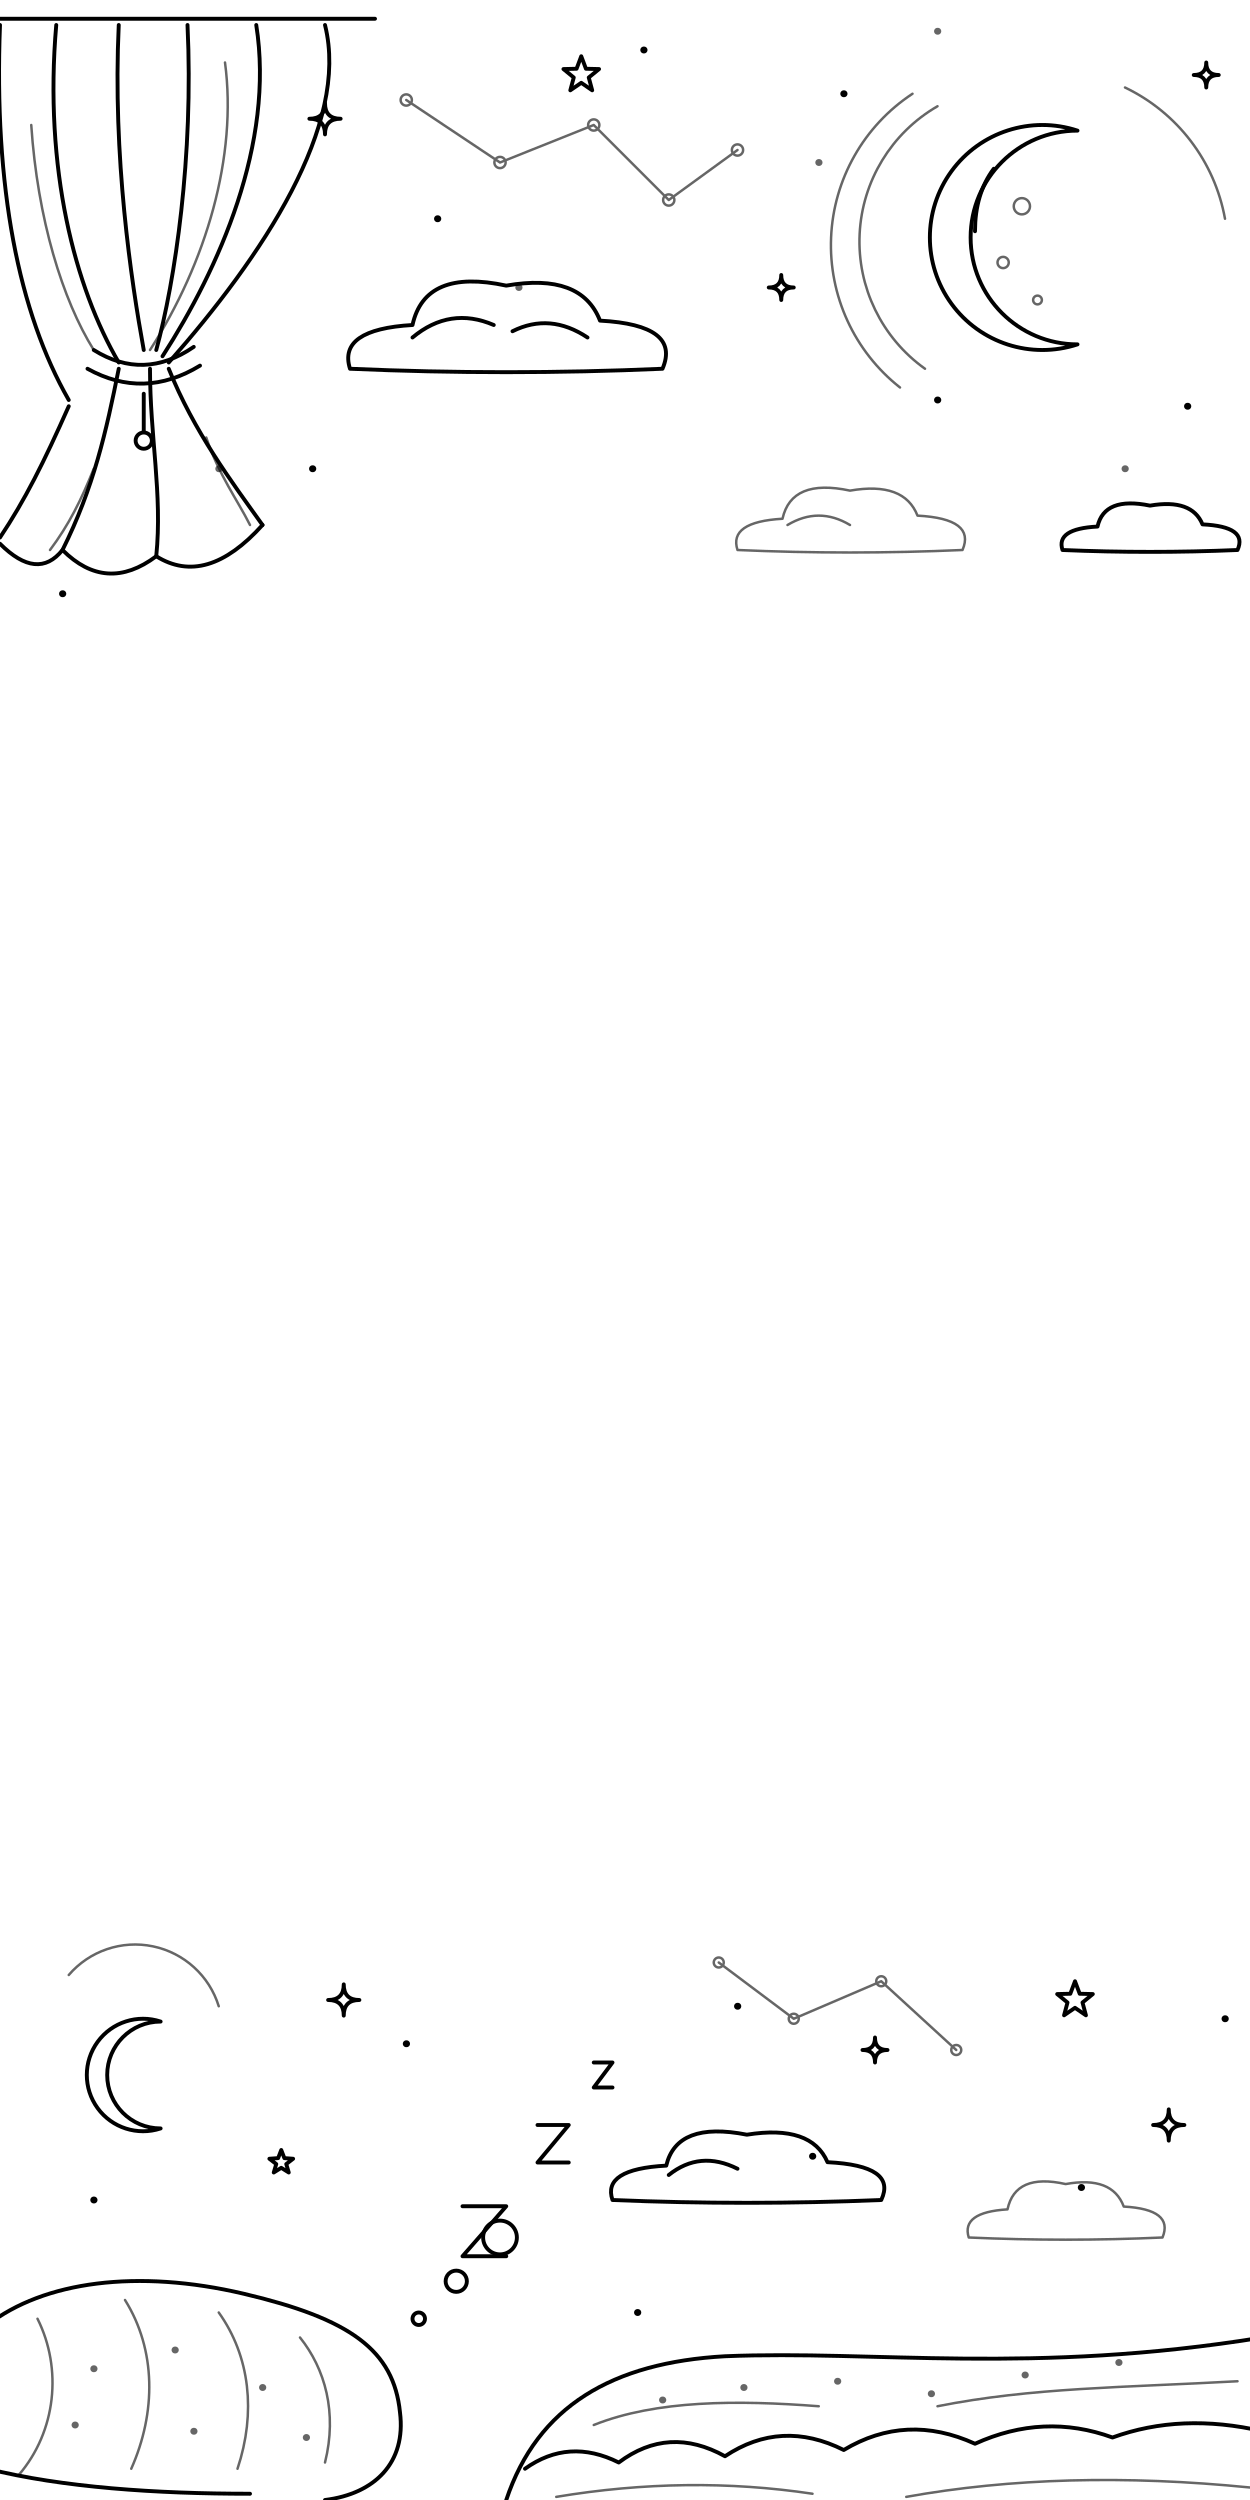
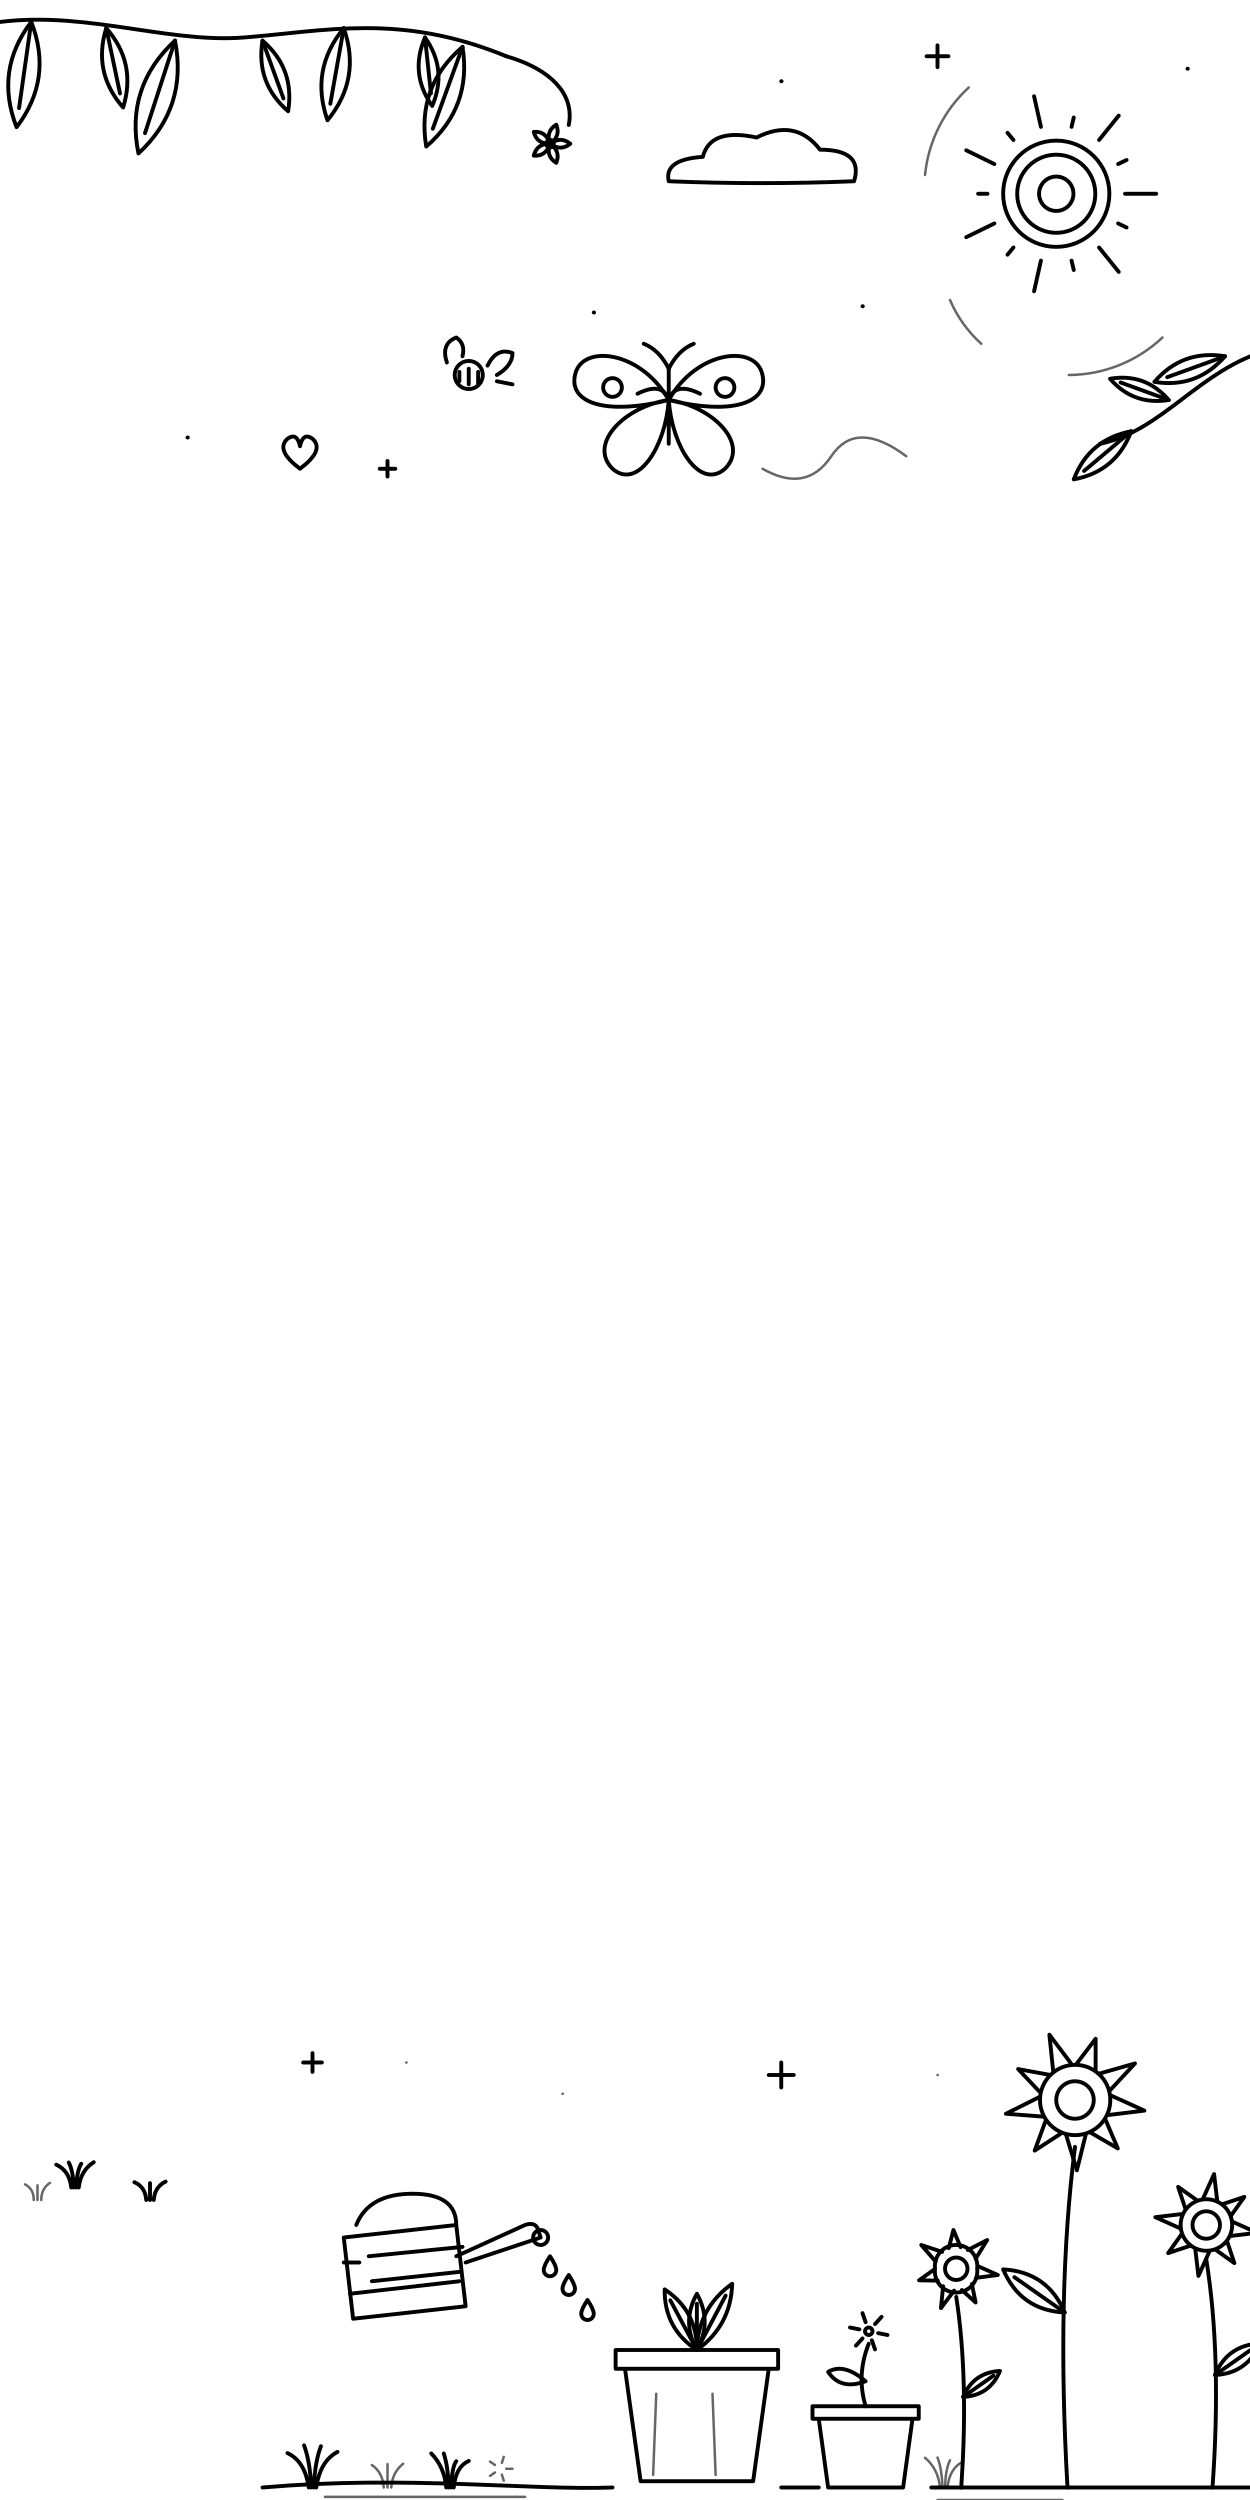
<svg xmlns="http://www.w3.org/2000/svg" viewBox="0 0 400 800" fill="none" stroke="currentColor" stroke-width="1.25" stroke-linecap="round" stroke-linejoin="round">
  <g data-part="top">
-     <path pathLength="1" d="M-6 6H120" />
-     <g class="lv-sway lv-o-tl">
-       <path pathLength="1" d="M0 8C-2 60 6 100 22 128" />
-       <path pathLength="1" d="M18 8C14 54 24 92 38 116" />
-       <path pathLength="1" d="M38 8C36 50 42 90 46 112" />
-       <path pathLength="1" d="M60 8C62 50 56 90 50 112" />
-       <path pathLength="1" d="M82 8C88 46 70 86 52 114" />
-       <path pathLength="1" d="M104 8C112 40 84 82 54 116" />
+     <g class="lv-pulse lv-f06v-fr">
+       <path pathLength="1" class="accent" d="M360 62L370 62M357.8 71.5L360.5 72.8M351.7 79.2L358 87M342.9 83.4L343.6 86.4M333.1 83.4L330.9 93.2M324.3 79.2L322.4 81.5M318.2 71.5L309.2 75.9M316 62L313 62M318.2 52.5L309.2 48.1M324.3 44.8L322.4 42.5M333.1 40.6L330.9 30.8M342.9 40.6L343.6 37.6M351.7 44.8L358 37M357.8 52.5L360.5 51.2" />
    </g>
-     <g class="lv-sway lv-o-t">
-       <path pathLength="1" d="M22 130C14 148 8 160 0 172" />
-       <path pathLength="1" d="M38 118C34 138 30 156 20 176" />
-       <path pathLength="1" d="M48 118C48 140 52 158 50 178" />
-       <path pathLength="1" d="M54 118C62 138 74 154 84 168" />
-       <path pathLength="1" d="M0 174Q12 186 20 176Q34 190 50 178Q66 188 84 168" />
+     <path pathLength="1" class="accent" d="M321 62a17 17 0 1 0 34 0a17 17 0 1 0 -34 0" />
+     <path pathLength="1" class="accent fine" d="M325.5 62a12.5 12.5 0 1 0 25 0a12.5 12.5 0 1 0 -25 0" />
+     <path class="fill-accent" d="M332.5 62a5.5 5.5 0 1 0 11 0a5.5 5.5 0 1 0 -11 0" />
+     <g stroke-width="0.8" opacity="0.6">
+       <path pathLength="1" d="M296 56a44 44 0 0 1 14-28M372 108a44 44 0 0 1-30 12M304 96a40 40 0 0 0 10 14" />
    </g>
-     <g>
-       <path pathLength="1" d="M30 112Q46 122 62 111" />
-       <path pathLength="1" d="M28 118Q46 128 64 117" />
-       <path pathLength="1" d="M46 126V138" />
-       <circle class="accent" pathLength="1" cx="46" cy="141" r="2.6" />
+     <path pathLength="1" d="M-6 8C24 2 52 14 78 12S128 4 162 18" />
+     <path pathLength="1" class="accent fine" d="M162 18C176 22 184 30 182 40" />
+     <g class="lv-sway lv-o-t lv-f06v-hja">
+       <path pathLength="1" d="M10 7Q17.1 25.2 5.3 40.7Q-1.8 22.5 10 7Z" />
+       <path pathLength="1" class="fine" d="M10 7L6.1 34.6" />
+       <path pathLength="1" d="M56 13Q60.2 34.4 44.3 49.1Q40 27.8 56 13Z" />
+       <path pathLength="1" class="fine" d="M56 13L46.4 42.6" />
+       <path pathLength="1" d="M110 9Q115.7 25.2 104.8 38.5Q99.1 22.3 110 9Z" />
+       <path pathLength="1" class="fine" d="M110 9L105.7 33.2" />
+       <path pathLength="1" d="M148 15Q151.1 34.2 136.4 46.9Q133.2 27.7 148 15Z" />
+       <path pathLength="1" class="fine" d="M148 15L138.5 41.2" />
+     </g>
+     <g class="lv-sway lv-o-t lv-f06v-hjb">
+       <path pathLength="1" d="M34 9Q43.8 20.2 39.4 34.4Q29.6 23.2 34 9Z" />
+       <path pathLength="1" class="fine" d="M34 9L38.4 29.9" />
+       <path pathLength="1" d="M84 13Q94.4 22 92.2 35.6Q81.8 26.6 84 13Z" />
+       <path pathLength="1" class="fine" d="M84 13L90.7 31.5" />
+       <path pathLength="1" d="M136 12Q143.3 22.3 138.3 33.9Q131 23.6 136 12Z" />
+       <path pathLength="1" class="fine" d="M136 12L137.9 29.9" />
+     </g>
+     <path pathLength="1" class="accent" d="M176 46Q179.4 48.5 182.5 46Q179.4 43.5 176 46M176 46Q174.6 50 178 52.1Q179.5 48.4 176 46M176 46Q171.8 45.9 170.8 49.8Q174.7 50.1 176 46M176 46Q174.7 41.9 170.8 42.2Q171.8 46.1 176 46M176 46Q179.5 43.6 178 39.9Q174.6 42 176 46" />
+     <path pathLength="1" class="accent fine" d="M174.8 46a1.2 1.2 0 1 0 2.4 0a1.2 1.2 0 1 0 -2.4 0" />
+     <g class="lv-float lv-f06v-bf">
+       <path pathLength="1" d="M214 128c-9-16-28-18-30-8-2 9 10 13 30 8zM214 128c-14 2-26 14-18 22 8 7 17-7 18-22zM214 128c9-16 28-18 30-8 2 9-10 13-30 8zM214 128c14 2 26 14 18 22-8 7-17-7-18-22zM214 118l0 24" />
+       <path pathLength="1" class="fine" d="M214 118q-3-6-8-8M214 118q3-6 8-8" />
+       <path pathLength="1" class="accent fine" d="M193 124a3 3 0 1 0 6 0a3 3 0 1 0 -6 0M229 124a3 3 0 1 0 6 0a3 3 0 1 0 -6 0" />
+       <path pathLength="1" class="fine soft" d="M204 126q8-4 10 2M224 126q-8-4-10 2" />
    </g>
    <g stroke-width="0.8" opacity="0.6">
-       <path pathLength="1" d="M10 40C12 70 20 96 30 112" />
-       <path pathLength="1" d="M72 20C76 50 66 84 48 112" />
-       <path pathLength="1" d="M30 150C26 160 22 168 16 176" />
-       <path pathLength="1" d="M66 140C70 152 76 160 80 168" />
+       <path pathLength="1" d="M244 150q14 8 22-4t24 0" />
    </g>
-     <g class="lv-float lv-sm">
-       <path pathLength="1" d="M344.8 41.8A36 36 0 1 0 344.8 110.2A26.3 26.3 0 0 1 344.8 41.8Z" />
-       <path class="accent" pathLength="1" d="M318 54Q312 62 312 74" />
+     <path pathLength="1" d="M406 112C384 118 372 138 352 142" />
+     <g class="lv-sway lv-o-tr lv-f06v-hjc">
+       <path pathLength="1" d="M392 114Q383 124.4 369.4 122.2Q378.4 111.8 392 114Z" />
+       <path pathLength="1" class="fine" d="M392 114L373.5 120.7" />
+       <path pathLength="1" d="M374 128Q362.7 129.8 355.2 121.2Q366.5 119.3 374 128Z" />
+       <path pathLength="1" class="fine" d="M374 128L358.6 122.4" />
+       <path pathLength="1" d="M362 138Q357.1 150.9 343.6 153.4Q348.5 140.6 362 138Z" />
+       <path pathLength="1" class="fine" d="M362 138L346.9 150.7" />
    </g>
-     <g stroke-width="0.8" opacity="0.6">
-       <circle pathLength="1" cx="327" cy="66" r="2.6" />
-       <circle pathLength="1" cx="321" cy="84" r="1.8" />
-       <circle pathLength="1" cx="332" cy="96" r="1.4" />
+     <g class="lv-float lv-f06v-bee">
+       <path pathLength="1" d="M145.5 120a4.5 4.5 0 1 0 9 0a4.5 4.5 0 1 0 -9 0" />
+       <path pathLength="1" class="fine" d="M143 116q-2-6 3-8 3 2 2 6M156 117q3-6 8-4 0 4-5 7" />
+       <path pathLength="1" class="accent" d="M147 119l0 3M150 118l0 5M153 119l0 4" />
+       <path pathLength="1" class="fine" d="M159 122l5 1" />
    </g>
-     <g class="lv-glow" stroke-width="0.8" opacity="0.6">
-       <path pathLength="1" d="M300 34A50 50 0 0 0 296 118" />
-       <path pathLength="1" d="M292 30A58 58 0 0 0 288 124" />
-       <path pathLength="1" d="M360 28A58 58 0 0 1 392 70" />
+     <g class="lv-drift lv-f06v-na">
+       <path pathLength="1" d="M214 58Q212.4 51 224.9 50.2Q227.3 40.8 242.1 44Q254.6 37.7 262.4 47.9Q276.4 47.9 273.3 58Q243.6 59.2 214 58Z" />
    </g>
-     <g class="lv-drift">
-       <path pathLength="1" d="M112 118Q108 105.4 132 104Q136 85.8 162 91.4Q186 87.2 192 102.6Q218 104 212 118Q162 120.2 112 118Z" />
-       <path pathLength="1" d="M132 108Q144 98 158 104M164 106Q176 100 188 108" />
-     </g>
-     <g class="lv-drift" stroke-width="0.8" opacity="0.6">
-       <path pathLength="1" d="M236 176Q233.1 167 250.4 166Q253.3 153 272 157Q289.3 154 293.6 165Q312.3 166 308 176Q272 177.6 236 176Z" />
-       <path pathLength="1" d="M252 168Q262 162 272 168" />
-     </g>
-     <g class="lv-drift">
-       <path class="accent" pathLength="1" d="M340 176Q337.8 169.2 351.2 168.5Q353.4 158.8 368 161.8Q381.4 159.5 384.8 167.8Q399.4 168.5 396 176Q368 177.2 340 176Z" />
-     </g>
-     <g class="lv-glow" stroke-width="0.8" opacity="0.6">
-       <path pathLength="1" d="M130 32L160 52L190 40L214 64L236 48" />
-       <circle pathLength="1" cx="130" cy="32" r="1.8" />
-       <circle pathLength="1" cx="160" cy="52" r="1.8" />
-       <circle pathLength="1" cx="190" cy="40" r="1.8" />
-       <circle pathLength="1" cx="214" cy="64" r="1.8" />
-       <circle pathLength="1" cx="236" cy="48" r="1.8" />
+     <g class="lv-float lv-f06v-h1">
+       <path pathLength="1" class="accent" d="M96 150q-8-6-4-9.6 3-2.2 4 2.4 1-4.6 4-2.4 4 3.6-4 9.6z" />
    </g>
    <g class="lv-sparkle">
-       <path class="accent" pathLength="1" d="M186 18L187.5 22L191.7 22.1L188.4 24.8L189.5 28.9L186 26.5L182.5 28.9L183.6 24.8L180.3 22.1L184.5 22Z" />
-     </g>
-     <g class="lv-sparkle">
-       <path pathLength="1" d="M104 33Q104 38 109 38Q104 38 104 43Q104 38 99 38Q104 38 104 33Z" />
-       <path class="accent" pathLength="1" d="M250 88Q250 92 254 92Q250 92 250 96Q250 92 246 92Q250 92 250 88Z" />
-       <path pathLength="1" d="M386 20Q386 24 390 24Q386 24 386 28Q386 24 382 24Q386 24 386 20Z" />
+       <path pathLength="1" class="accent fine" d="M300 14.5L300 21.5M296.5 18L303.5 18" />
+       <path pathLength="1" class="fine" d="M124 147.5L124 152.5M121.5 150L126.5 150" />
    </g>
    <g class="lv-twinkle">
-       <path pathLength="1" stroke-width="2.2" d="M140 70h.1M206 16h.1M270 30h.1M300 128h.1M100 150h.1M380 130h.1M20 190h.1" />
-     </g>
-     <g class="lv-twinkle" opacity="0.6">
-       <path pathLength="1" stroke-width="2.2" d="M70 150h.1M166 92h.1M262 52h.1M300 10h.1M360 150h.1" />
+       <path pathLength="1" d="M250 26h.1M190 100h.1M380 22h.1M60 140h.1M276 98h.1" />
    </g>
  </g>
  <g data-part="bottom">
-     <path pathLength="1" d="M-4 744C14 730 44 726 78 734C112 742 126 752 128 772C130 788 120 798 104 800" />
-     <path pathLength="1" d="M-4 790C20 796 50 798 80 798" />
+     <g class="lv-sway lv-o-b lv-f06v-sf">
+       <path pathLength="1" d="M344 687Q338 734 341.6 796M340.7 740Q326.6 739.3 321 726.2Q335.2 727 340.7 740Z" />
+       <path pathLength="1" class="fine" d="M340.7 740L324.6 728.7" />
+       <path pathLength="1" d="M355.6 670.6L366.2 675.4L354.7 676.8M353.8 678.4L357.7 687.5L349.1 682.5M347.4 683.2L344.6 694.5L341.2 683.3M339.4 682.8L331.1 688.2L334.5 678.9M333.6 677.3L321.9 676.4L332.3 671.2M332.6 669.3L325.8 662.1L335.6 663.9M337 662.6L335.8 651.1L342.8 660.4M344.6 660.3L350.6 652.4L350.6 662.3M352 663.5L363.2 660.3L355.3 668.8" />
+       <path pathLength="1" class="accent" d="M332.8 672a11.2 11.2 0 1 0 22.5 0a11.2 11.2 0 1 0 -22.5 0" />
+       <path pathLength="1" class="accent fine" d="M338 672a6 6 0 1 0 12 0a6 6 0 1 0 -12 0" />
+     </g>
+     <g class="lv-sway lv-o-b lv-f06v-sf">
+       <path pathLength="1" d="M386 723Q391 754 388 796M388.8 760Q392.8 750.4 403.2 749.9Q399.1 759.5 388.8 760Z" />
+       <path pathLength="1" class="fine" d="M388.8 760L400.6 751.7" />
+       <path pathLength="1" d="M394.5 711L402.3 714.5L393.8 715.5M392.7 717.3L395 724.2L389.1 720M387 720.5L383.5 728.3L382.5 719.8M380.7 718.7L373.8 721L378 715.1M377.5 713L369.7 709.5L378.2 708.5M379.3 706.7L377 699.8L382.9 704M385 703.5L388.5 695.7L389.5 704.2M391.3 705.3L398.2 703L394 708.9" />
+       <path pathLength="1" class="accent" d="M377.8 712a8.2 8.2 0 1 0 16.5 0a8.2 8.2 0 1 0 -16.5 0" />
+       <path pathLength="1" class="accent fine" d="M381.6 712a4.4 4.4 0 1 0 8.8 0a4.4 4.4 0 1 0 -8.8 0" />
+     </g>
+     <g class="lv-sway lv-o-b lv-f06v-sf">
+       <path pathLength="1" d="M306 735Q310 761 307.6 796M308.2 767Q311.5 759.2 320 758.7Q316.7 766.6 308.2 767Z" />
+       <path pathLength="1" class="fine" d="M308.2 767L317.9 760.2" />
+       <path pathLength="1" d="M313 725.2L319.3 728L312.4 728.9M311 730.9L312.2 736.8L307.8 732.8M305.3 733L301.1 738.6L301.8 731.6M300.1 729.8L294.1 729.7L299 726.2M299.4 723.7L294.8 718.4L301.5 720.6M303.6 719.4L305.1 713.6L307.4 719.1M309.7 720L315.9 716.8L312.2 722.8" />
+       <path pathLength="1" class="accent" d="M299.2 726a6.8 6.8 0 1 0 13.5 0a6.8 6.8 0 1 0 -13.5 0" />
+       <path pathLength="1" class="accent fine" d="M302.4 726a3.6 3.6 0 1 0 7.2 0a3.6 3.6 0 1 0 -7.2 0" />
+     </g>
+     <path pathLength="1" d="M200 758h46l-5 36h-36zM197 758h52l0-6h-52z" />
    <g stroke-width="0.8" opacity="0.6">
-       <path pathLength="1" d="M12 742C20 758 18 778 6 792" />
-       <path pathLength="1" d="M40 736C50 752 50 772 42 790" />
-       <path pathLength="1" d="M70 740C80 754 82 772 76 790" />
-       <path pathLength="1" d="M96 748C104 758 108 772 104 788" />
+       <path pathLength="1" d="M210 766l-1 26M228 766l1 26" />
    </g>
-     <g opacity="0.6">
-       <path pathLength="1" stroke-width="2.2" d="M30 758h.1M56 752h.1M84 764h.1M24 776h.1M62 778h.1M98 780h.1" />
+     <g class="lv-sway lv-o-b lv-f06v-pa">
+       <path pathLength="1" d="M223 752Q212.5 745.1 212.7 732.6Q223.1 739.5 223 752Z" />
+       <path pathLength="1" class="fine" d="M223 752L214.5 736.1" />
+       <path pathLength="1" d="M223 752Q223.3 738.6 234.3 730.8Q233.9 744.2 223 752Z" />
+       <path pathLength="1" class="fine" d="M223 752L232.2 734.6" />
+       <path pathLength="1" class="accent" d="M223 752Q218 743 223 734Q228 743 223 752Z" />
+       <path pathLength="1" class="fine" d="M223 752L223 737.2" />
    </g>
-     <path pathLength="1" d="M162 800C172 770 196 756 232 754C280 752 330 760 404 748" />
-     <path class="accent" pathLength="1" d="M168 790Q182 780 198 788Q214 776 232 786Q250 774 270 784Q290 772 312 782Q334 772 356 780Q378 772 404 778" />
-     <g stroke-width="0.8" opacity="0.6">
-       <path pathLength="1" d="M190 776C210 768 236 768 262 770" />
-       <path pathLength="1" d="M300 770C330 764 360 764 396 762" />
-       <path pathLength="1" d="M178 799Q220 792 260 798" />
-       <path pathLength="1" d="M290 799Q340 790 400 796" />
-     </g>
-     <g opacity="0.6">
-       <path pathLength="1" stroke-width="2.2" d="M212 768h.1M238 764h.1M268 762h.1M298 766h.1M328 760h.1M358 756h.1" />
-     </g>
-     <g class="lv-rise">
-       <path pathLength="1" d="M148 706H162L148 722H162" />
-     </g>
-     <g class="lv-rise">
-       <path class="accent" pathLength="1" d="M172 680H182L172 692H182" />
-     </g>
-     <g class="lv-rise">
-       <path pathLength="1" d="M190 660H196L190 668H196" />
-     </g>
-     <g class="lv-glow">
-       <circle pathLength="1" cx="134" cy="742" r="2" />
-       <circle pathLength="1" cx="146" cy="730" r="3.4" />
-       <circle class="accent" pathLength="1" cx="160" cy="716" r="5.4" />
-     </g>
-     <g class="lv-drift">
-       <path pathLength="1" d="M196 704Q192.6 694.1 213.2 693Q216.6 678.7 239 683.1Q259.6 679.8 264.8 691.9Q287.2 693 282 704Q239 705.8 196 704Z" />
-       <path pathLength="1" d="M214 696Q224 688 236 694" />
-     </g>
-     <g class="lv-drift" stroke-width="0.8" opacity="0.6">
-       <path class="accent" pathLength="1" d="M310 716Q307.5 707.9 322.4 707Q324.9 695.3 341 698.9Q355.9 696.2 359.6 706.1Q375.7 707 372 716Q341 717.4 310 716Z" />
+     <path pathLength="1" d="M262 774h30l-3 22h-24zM260 774h34v-4h-34z" />
+     <g class="lv-sway lv-o-b lv-f06v-pb">
+       <path pathLength="1" d="M277 770q-3-10 1-20" />
+       <path pathLength="1" class="accent" d="M281 746.6L284 747.2M279 748.9L280 751.8M276 748.3L273.9 750.6M275 745.4L272 744.8M277 743.1L276 740.2M280 743.7L282.1 741.4" />
+       <path pathLength="1" class="accent fine" d="M276.8 746a1.2 1.2 0 1 0 2.4 0a1.2 1.2 0 1 0 -2.4 0" />
+       <path pathLength="1" d="M277 762q-7-6-12-3 4 6 12 3z" />
    </g>
    <g class="lv-float lv-sm">
-       <path pathLength="1" d="M51.4 646.9A18 18 0 1 0 51.4 681.1A15.2 15.2 0 0 1 51.4 646.9Z" />
+       <path pathLength="1" d="M110 716l36-4 3 26-36 4zM114 712q4-10 18-10t14 10M146 722l22-10q3-1 4 1l1 3-24 8" />
+       <path pathLength="1" class="accent" d="M170.6 716a2.4 2.4 0 1 0 4.8 0a2.4 2.4 0 1 0 -4.8 0" />
+       <path pathLength="1" class="fine" d="M110 724l5 0M112 734l35-4" />
+       <path pathLength="1" class="accent fine" d="M118 722l30-3M119 730l28-3" />
+     </g>
+     <g class="lv-rain lv-f06v-g1">
+       <path pathLength="1" class="accent" d="M176 722q-2 3-2 4.4a2 2 0 0 0 4 0q0-1.4-2-4.4z" />
+     </g>
+     <g class="lv-rain lv-f06v-g2">
+       <path pathLength="1" class="accent" d="M182 728q-2 3-2 4.4a2 2 0 0 0 4 0q0-1.4-2-4.4z" />
+     </g>
+     <g class="lv-rain lv-f06v-g3">
+       <path pathLength="1" class="accent" d="M188 736q-2 3-2 4.4a2 2 0 0 0 4 0q0-1.4-2-4.4z" />
+     </g>
+     <path pathLength="1" d="M84 796C130 792 170 797 196 796M250 796H262M298 796H404M98.8 796Q97.6 787.6 92 785M99.6 796Q99.2 787.6 97.3 782.5M100.4 796Q100.8 787.6 102.7 782.8M101.2 796Q102.4 787.6 108 784.6M142.8 796Q142.2 789.4 138 785.1M143.6 796Q143.4 789.4 142 785.1M144.4 796Q144.6 789.4 146 787.6M145.2 796Q145.8 789.4 150 787.5M22.8 700Q22.2 694.6 18 692.7M23.6 700Q23.4 694.6 22 692M24.4 700Q24.6 694.6 26 692.4M25.2 700Q25.8 694.6 30 691.9M46.8 704Q46.5 699.8 43 698.3M48 704Q48 699.8 48 698.6M49.2 704Q49.5 699.8 53 698.1" />
+     <g stroke-width="0.8" opacity="0.6">
+       <path pathLength="1" d="M122.8 796Q122.5 791.2 119 788.8M124 796Q124 791.2 124 788.5M125.2 796Q125.5 791.2 129 788.4M300.8 796Q300.2 790 296 786.5M301.6 796Q301.4 790 300 786.4M302.4 796Q302.6 790 304 787.3M303.2 796Q303.8 790 308 787.8M10.8 704Q10.8 700.4 8 699M12 704Q12 700.4 12 699.3M13.2 704Q13.2 700.4 16 698.5M300 800H340M104 799H168" />
    </g>
    <g stroke-width="0.8" opacity="0.6">
-       <path pathLength="1" d="M22 632A28 28 0 0 1 70 642" />
+       <path pathLength="1" d="M162 790L164 790M160.6 791.9L161.2 793.8M158.4 791.2L156.8 792.3M158.4 788.8L156.8 787.7M160.6 788.1L161.2 786.2M180 670h.1M130 660h.1M300 664h.1" />
    </g>
    <g class="lv-sparkle">
-       <path class="accent" pathLength="1" d="M110 635Q110 640 115 640Q110 640 110 645Q110 640 105 640Q110 640 110 635Z" />
-       <path pathLength="1" d="M280 652Q280 656 284 656Q280 656 280 660Q280 656 276 656Q280 656 280 652Z" />
-       <path pathLength="1" d="M374 675Q374 680 379 680Q374 680 374 685Q374 680 369 680Q374 680 374 675Z" />
-     </g>
-     <g class="lv-sparkle">
-       <path pathLength="1" d="M344 634L345.5 638L349.7 638.1L346.4 640.8L347.5 644.9L344 642.5L340.5 644.9L341.6 640.8L338.3 638.1L342.5 638Z" />
-       <path class="accent" pathLength="1" d="M90 688L91 690.6L93.8 690.8L91.6 692.5L92.4 695.2L90 693.7L87.6 695.2L88.4 692.5L86.2 690.8L89 690.6Z" />
-     </g>
-     <g class="lv-twinkle">
-       <path pathLength="1" stroke-width="2.2" d="M130 654h.1M236 642h.1M260 690h.1M30 704h.1M392 646h.1M346 700h.1M204 740h.1" />
-     </g>
-     <g class="lv-glow" stroke-width="0.8" opacity="0.6">
-       <path pathLength="1" d="M230 628L254 646L282 634L306 656" />
-       <circle pathLength="1" cx="230" cy="628" r="1.6" />
-       <circle pathLength="1" cx="254" cy="646" r="1.6" />
-       <circle pathLength="1" cx="282" cy="634" r="1.6" />
-       <circle pathLength="1" cx="306" cy="656" r="1.6" />
+       <path pathLength="1" class="accent fine" d="M250 660L250 668M246 664L254 664" />
+       <path pathLength="1" class="fine" d="M100 657L100 663M97 660L103 660" />
    </g>
  </g>
</svg>
